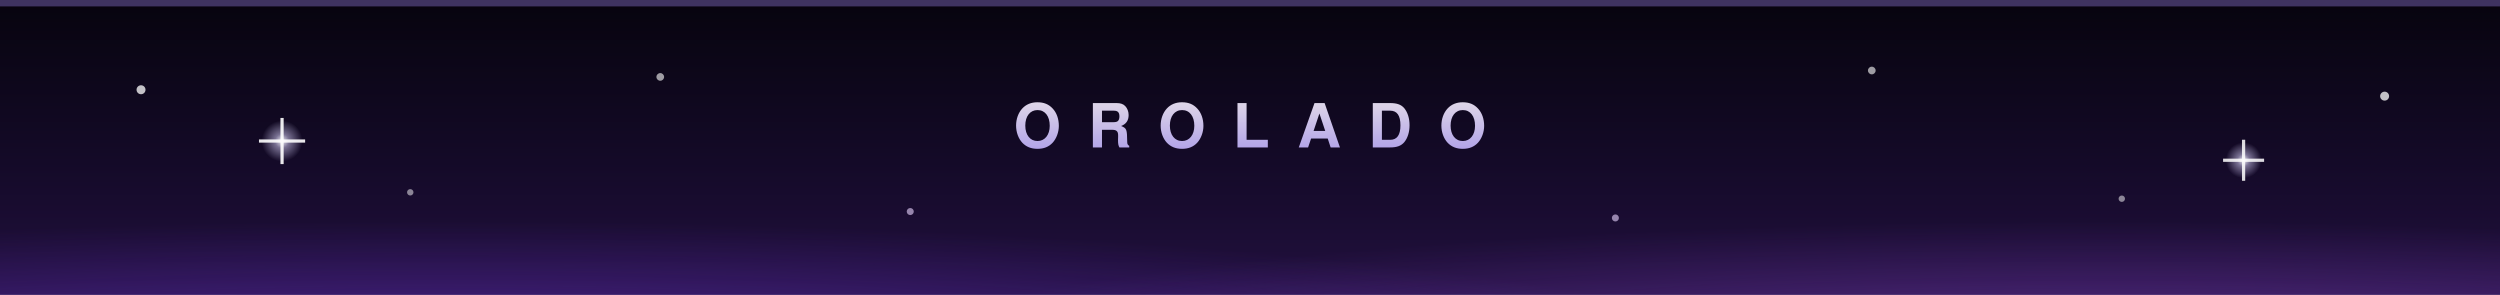
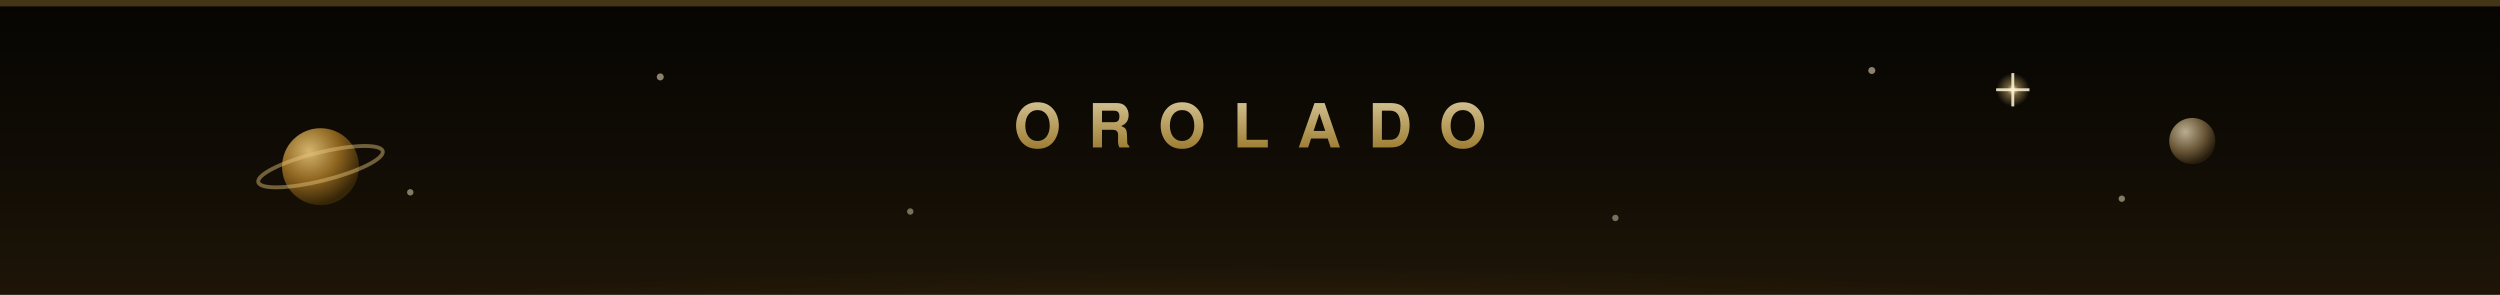
<svg xmlns="http://www.w3.org/2000/svg" viewBox="0 0 390 46" width="390" height="46" preserveAspectRatio="xMidYMax slice">
  <defs>
    <linearGradient id="bg" x1="0" y1="0" x2="0" y2="1">
-       <stop offset="0" stop-color="#07040E" />
-       <stop offset=".55" stop-color="#140A28" />
-       <stop offset="1" stop-color="#22103F" />
+       <stop offset="0" stop-color="#060503" />
+       <stop offset=".6" stop-color="#120D05" />
+       <stop offset="1" stop-color="#1E1507" />
    </linearGradient>
-     <radialGradient id="n1" cx="18%" cy="130%" r="55%">
-       <stop offset="0" stop-color="#7C3AED" stop-opacity=".55" />
-       <stop offset="1" stop-color="#7C3AED" stop-opacity="0" />
+     <radialGradient id="n1" cx="50%" cy="150%" r="60%">
+       <stop offset="0" stop-color="#8A6418" stop-opacity=".45" />
+       <stop offset="1" stop-color="#8A6418" stop-opacity="0" />
    </radialGradient>
-     <radialGradient id="n2" cx="84%" cy="125%" r="50%">
-       <stop offset="0" stop-color="#A855F7" stop-opacity=".45" />
-       <stop offset="1" stop-color="#A855F7" stop-opacity="0" />
+     <radialGradient id="n2" cx="12%" cy="140%" r="40%">
+       <stop offset="0" stop-color="#6B4A12" stop-opacity=".35" />
+       <stop offset="1" stop-color="#6B4A12" stop-opacity="0" />
    </radialGradient>
-     <radialGradient id="n3" cx="50%" cy="150%" r="45%">
-       <stop offset="0" stop-color="#C084FC" stop-opacity=".30" />
-       <stop offset="1" stop-color="#C084FC" stop-opacity="0" />
+     <radialGradient id="n3" cx="88%" cy="140%" r="40%">
+       <stop offset="0" stop-color="#6B4A12" stop-opacity=".35" />
+       <stop offset="1" stop-color="#6B4A12" stop-opacity="0" />
    </radialGradient>
    <linearGradient id="tx" x1="0" y1="0" x2="0" y2="1">
-       <stop offset="0" stop-color="#F5EDFF" />
-       <stop offset="1" stop-color="#C4B5FD" />
+       <stop offset="0" stop-color="#F3DFA6" />
+       <stop offset="1" stop-color="#B8913A" />
    </linearGradient>
+     <radialGradient id="p1" cx="35%" cy="30%" r="70%">
+       <stop offset="0" stop-color="#E9C77A" />
+       <stop offset=".55" stop-color="#9A6E22" />
+       <stop offset="1" stop-color="#3A2808" />
+     </radialGradient>
+     <radialGradient id="p2" cx="35%" cy="30%" r="70%">
+       <stop offset="0" stop-color="#D8C9A8" />
+       <stop offset=".6" stop-color="#7A6440" />
+       <stop offset="1" stop-color="#2A200E" />
+     </radialGradient>
    <radialGradient id="glow" cx="50%" cy="50%" r="50%">
-       <stop offset="0" stop-color="#fff" stop-opacity=".95" />
-       <stop offset=".35" stop-color="#DDD6FE" stop-opacity=".5" />
-       <stop offset="1" stop-color="#DDD6FE" stop-opacity="0" />
+       <stop offset="0" stop-color="#FFF6D8" stop-opacity=".95" />
+       <stop offset=".35" stop-color="#E9C77A" stop-opacity=".45" />
+       <stop offset="1" stop-color="#E9C77A" stop-opacity="0" />
    </radialGradient>
  </defs>
  <rect width="390" height="46" fill="url(#bg)" />
  <rect width="390" height="46" fill="url(#n1)" />
  <rect width="390" height="46" fill="url(#n2)" />
  <rect width="390" height="46" fill="url(#n3)" />
-   <line x1="0" y1="0.5" x2="390" y2="0.5" stroke="#A78BFA" stroke-opacity=".35" stroke-width="1" />
-   <g fill="#fff">
-     <circle cx="22" cy="14" r=".7" opacity=".75" />
+   <line x1="0" y1="0.5" x2="390" y2="0.5" stroke="#B8913A" stroke-opacity=".35" stroke-width="1" />
+   <g fill="#F5E6C0">
    <circle cx="64" cy="30" r=".5" opacity=".5" />
-     <circle cx="103" cy="12" r=".6" opacity=".6" />
-     <circle cx="292" cy="11" r=".6" opacity=".6" />
+     <circle cx="103" cy="12" r=".55" opacity=".55" />
+     <circle cx="142" cy="33" r=".5" opacity=".45" />
+     <circle cx="252" cy="34" r=".5" opacity=".45" />
+     <circle cx="292" cy="11" r=".55" opacity=".55" />
    <circle cx="331" cy="31" r=".5" opacity=".5" />
-     <circle cx="372" cy="15" r=".7" opacity=".75" />
  </g>
-   <g fill="#E9D5FF">
-     <circle cx="142" cy="33" r=".55" opacity=".6" />
-     <circle cx="252" cy="34" r=".55" opacity=".6" />
-   </g>
-   <circle cx="44" cy="22" r="3.2" fill="url(#glow)" />
-   <path d="M44 18.4v7.2M40.4 22h7.2" stroke="#fff" stroke-width=".5" stroke-opacity=".9" />
-   <circle cx="350" cy="25" r="2.8" fill="url(#glow)" />
-   <path d="M350 21.8v6.4M346.8 25h6.4" stroke="#fff" stroke-width=".5" stroke-opacity=".85" />
-   <text x="195" y="23" text-anchor="middle" font-family="Plus Jakarta Sans, Montserrat, Helvetica, Arial, sans-serif" font-weight="800" font-size="9.5" letter-spacing="4.2" fill="url(#tx)" fill-opacity=".9">OROLADO</text>
+   <circle cx="50" cy="26" r="6" fill="url(#p1)" opacity=".9" />
+   <ellipse cx="50" cy="26" rx="10" ry="2.2" fill="none" stroke="#E9C77A" stroke-opacity=".45" stroke-width=".6" transform="rotate(-14 50 26)" />
+   <circle cx="342" cy="22" r="3.6" fill="url(#p2)" opacity=".85" />
+   <circle cx="314" cy="14" r="2.6" fill="url(#glow)" />
+   <path d="M314 11.4v5.2M311.4 14h5.2" stroke="#FFF6D8" stroke-width=".45" stroke-opacity=".85" />
+   <text x="195" y="23" text-anchor="middle" font-family="Plus Jakarta Sans, Montserrat, Helvetica, Arial, sans-serif" font-weight="800" font-size="9.5" letter-spacing="4.2" fill="url(#tx)" fill-opacity=".85">OROLADO</text>
</svg>
